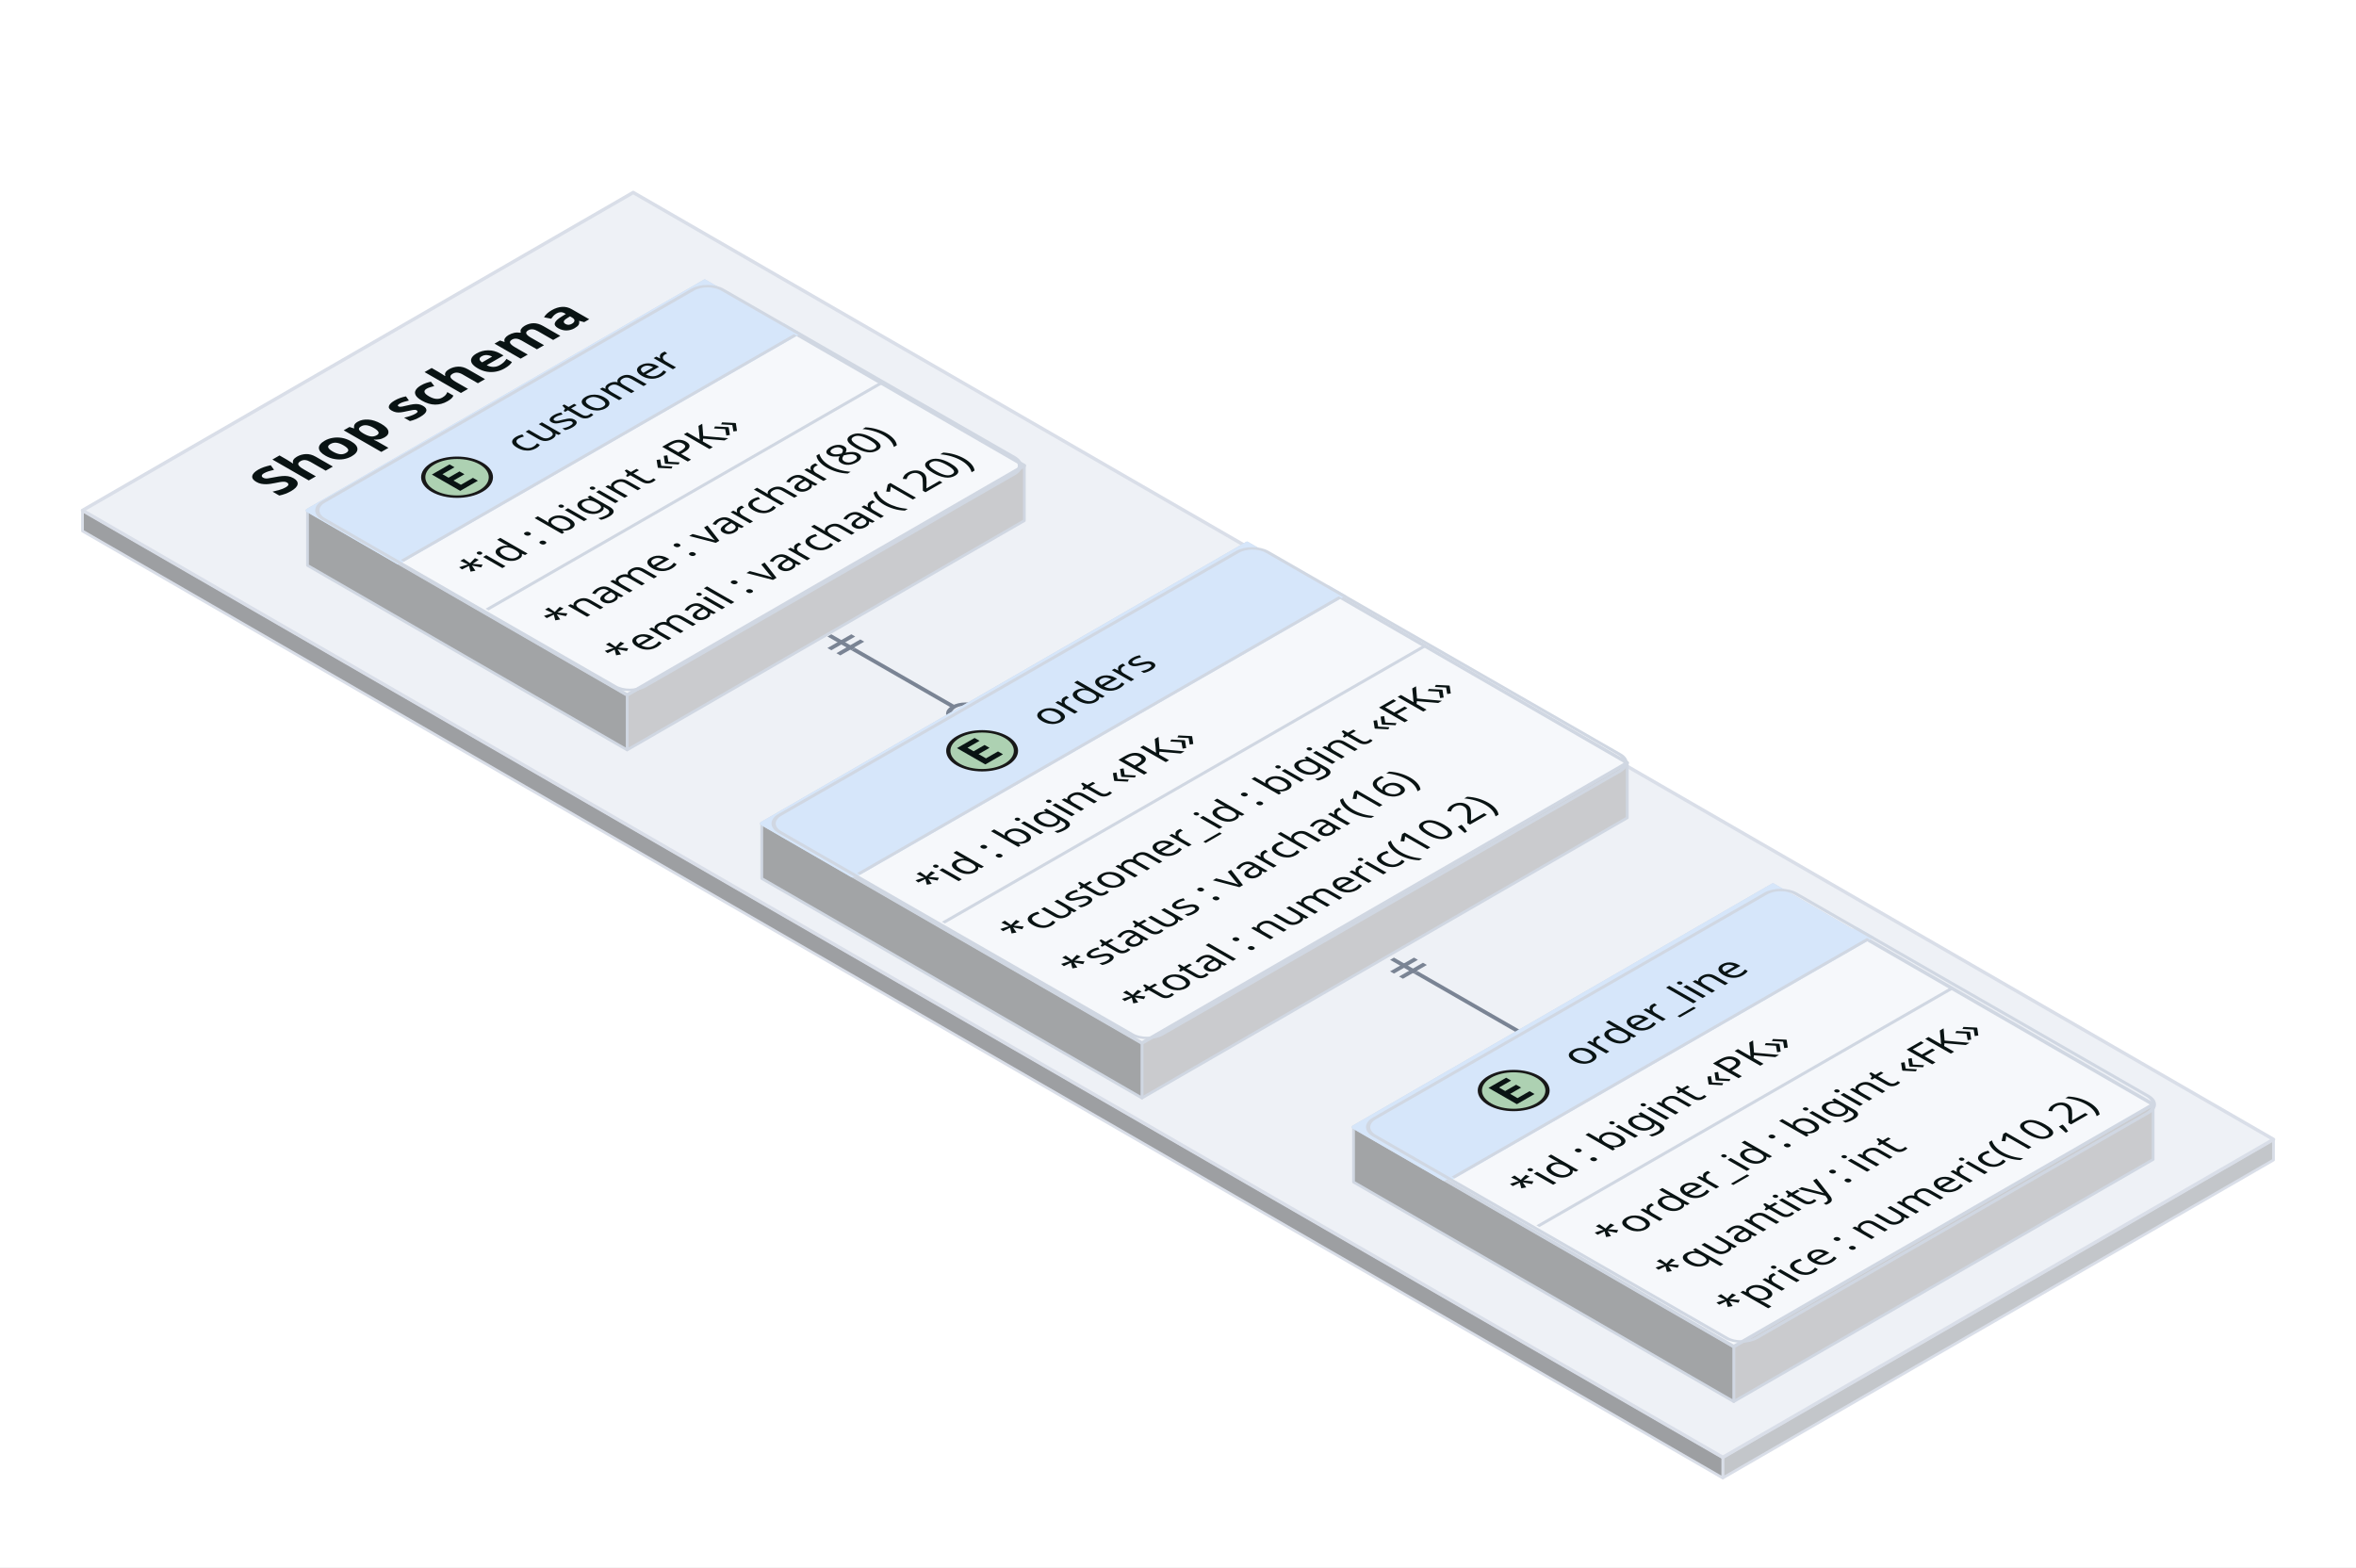
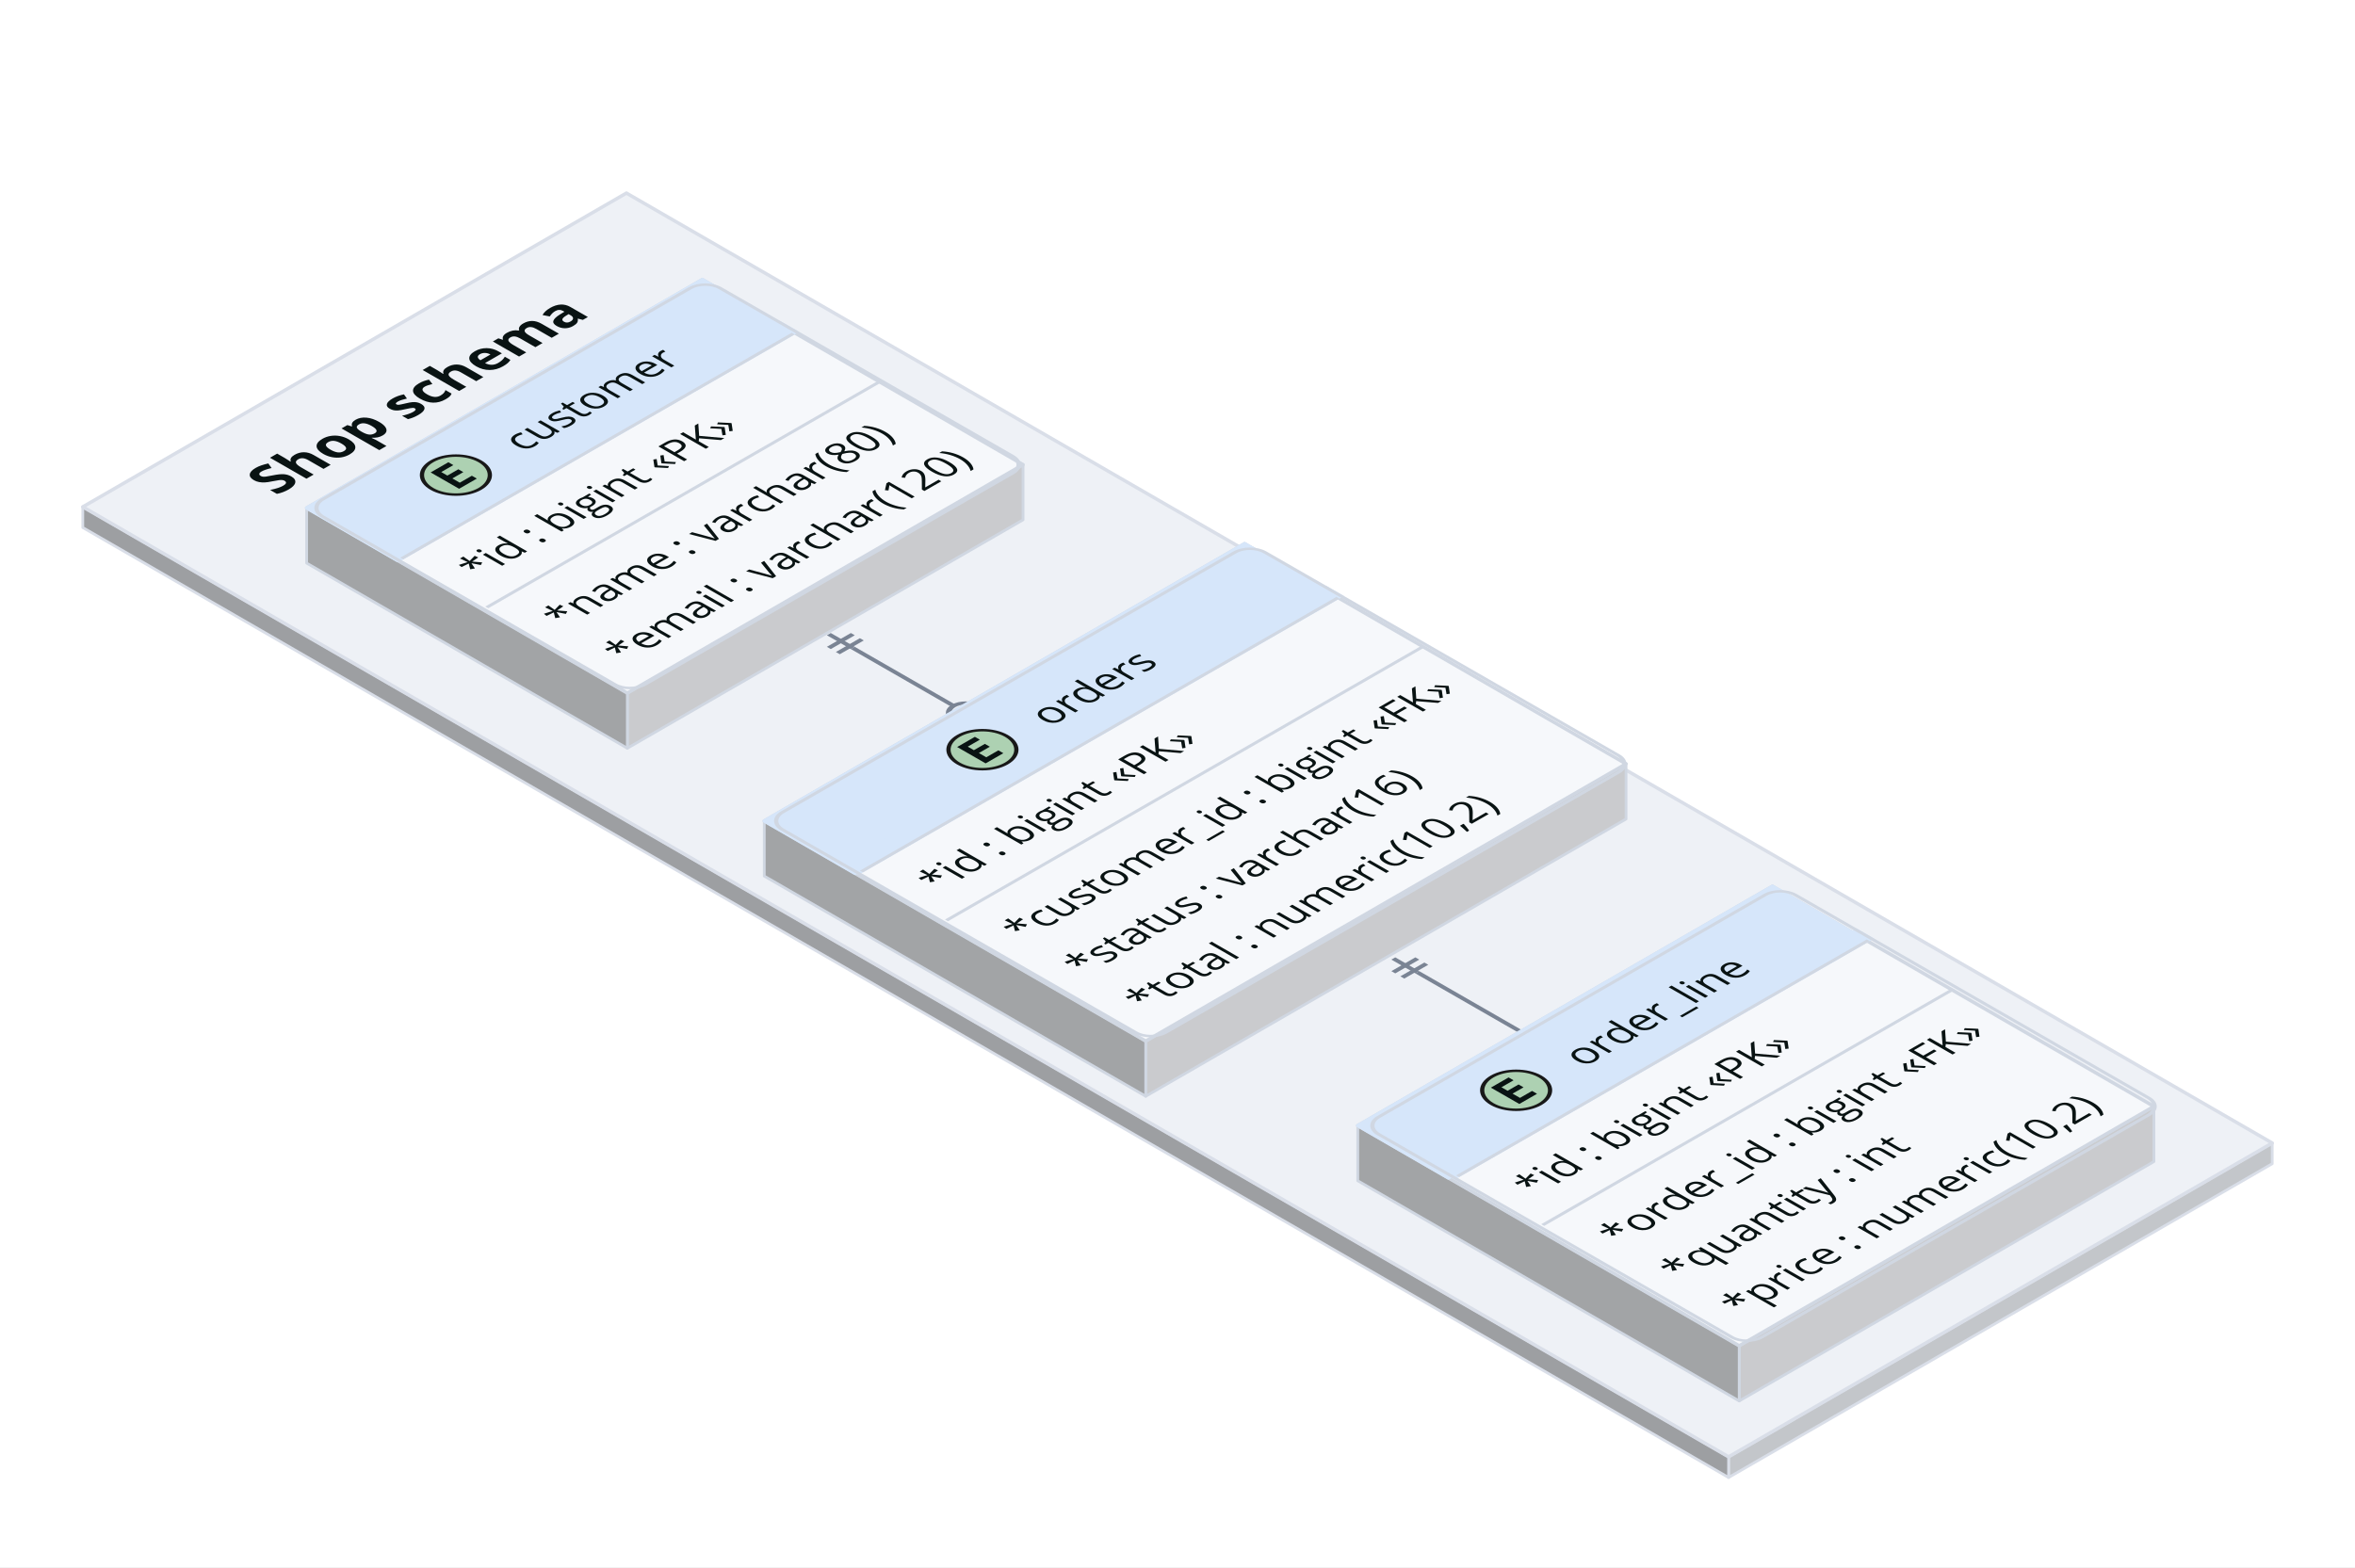
- <svg xmlns="http://www.w3.org/2000/svg" viewBox="-24 -148.5 685.39 456" width="685.39" height="456">
-   <rect x="-24" y="-148.5" width="685.39" height="456" fill="#ffffff" />
+ <svg xmlns="http://www.w3.org/2000/svg" viewBox="-24 -147 682.8 454.5" width="682.8" height="454.5">
+   <rect x="-24" y="-147" width="682.8" height="454.5" fill="#ffffff" />
  <g transform="translate(0,6)">
-     <polygon points="637.39,183 477.18,275.5 477.18,269.5 637.39,177" fill="#c3c6ca" stroke="#d9dee8" stroke-width="0.8" stroke-linejoin="round" />
+     <polygon points="634.8,184.5 477.18,275.5 477.18,269.5 634.8,178.5" fill="#c3c6ca" stroke="#d9dee8" stroke-width="0.8" stroke-linejoin="round" />
    <polygon points="477.18,275.5 0,0 0,-6 477.18,269.5" fill="#9d9fa2" stroke="#d9dee8" stroke-width="0.8" stroke-linejoin="round" />
-     <polygon points="0,-6 160.21,-98.5 637.39,177 477.18,269.5" fill="#eef1f6" stroke="#d9dee8" stroke-width="1" stroke-linejoin="round" />
+     <polygon points="0,-6 157.62,-97 634.8,178.5 477.18,269.5" fill="#eef1f6" stroke="#d9dee8" stroke-width="1" stroke-linejoin="round" />
  </g>
  <defs />
  <g transform="translate(0,-0) matrix(0.87 -0.5 0.87 0.5 0 0)">
-     <text x="36.492" y="29.104" fill="#091313" font-size="16" textLength="105.04" font-weight="700" font-family="'Noto Sans'">Shop schema</text>
+     <text x="35.382" y="29.102" fill="#091313" font-size="16" textLength="105.039" font-weight="700" font-family="'Open Sans'">Shop schema</text>
  </g>
  <g transform="translate(0,-0) matrix(0.87 -0.5 0.87 0.5 0 0)">
-     <line x1="84.51" y1="165.232" x2="92.51" y2="165.232" style="stroke:#7A8494;stroke-width:1.3;" />
+     <line x1="83.4" y1="165.229" x2="91.4" y2="165.229" style="stroke:#7A8494;stroke-width:1.3;" />
  </g>
  <g transform="translate(0,-0) matrix(0.87 -0.5 0.87 0.5 0 0)">
-     <line x1="88.51" y1="169.232" x2="88.51" y2="161.232" style="stroke:#7A8494;stroke-width:1.3;" />
+     <line x1="87.4" y1="169.229" x2="87.4" y2="161.229" style="stroke:#7A8494;stroke-width:1.3;" />
  </g>
  <g transform="translate(0,-0) matrix(0.87 -0.5 0.87 0.5 0 0)">
-     <line x1="84.51" y1="168.232" x2="92.51" y2="168.232" style="stroke:#7A8494;stroke-width:1.3;" />
+     <line x1="83.4" y1="168.229" x2="91.4" y2="168.229" style="stroke:#7A8494;stroke-width:1.3;" />
  </g>
  <g transform="translate(0,-0) matrix(0.87 -0.5 0.87 0.5 0 0)">
-     <path d="M88.51,169.232 C88.51,188.012 88.51,183.282 88.51,202.832" style="stroke:#7A8494;stroke-width:1.3;" fill="none" id="customer-orders" codeLine="25" />
+     <path d="M87.4,169.229 C87.4,188.009 87.4,183.279 87.4,202.819" style="stroke:#7A8494;stroke-width:1.3;" fill="none" id="customer-orders" codeLine="25" />
  </g>
  <g transform="translate(0,-0) matrix(0.87 -0.5 0.87 0.5 0 0)">
-     <ellipse cx="88.51" cy="206.832" rx="4" ry="4" fill="none" style="stroke:#7A8494;stroke-width:1.3;" />
+     <ellipse cx="87.4" cy="206.819" rx="4" ry="4" fill="none" style="stroke:#7A8494;stroke-width:1.3;" />
  </g>
  <g transform="translate(0,-0) matrix(0.87 -0.5 0.87 0.5 0 0)">
-     <line x1="88.51" y1="212.832" x2="94.51" y2="220.832" style="stroke:#7A8494;stroke-width:1.3;" />
+     <line x1="87.4" y1="212.819" x2="93.4" y2="220.819" style="stroke:#7A8494;stroke-width:1.3;" />
  </g>
  <g transform="translate(0,-0) matrix(0.87 -0.5 0.87 0.5 0 0)">
-     <line x1="88.51" y1="212.832" x2="82.51" y2="220.832" style="stroke:#7A8494;stroke-width:1.3;" />
+     <line x1="87.4" y1="212.819" x2="81.4" y2="220.819" style="stroke:#7A8494;stroke-width:1.3;" />
  </g>
  <g transform="translate(0,-0) matrix(0.87 -0.5 0.87 0.5 0 0)">
-     <line x1="88.51" y1="212.832" x2="88.51" y2="220.832" style="stroke:#7A8494;stroke-width:1.3;" />
+     <line x1="87.4" y1="212.819" x2="87.4" y2="220.819" style="stroke:#7A8494;stroke-width:1.3;" />
  </g>
  <g transform="translate(0,-0) matrix(0.87 -0.5 0.87 0.5 0 0)">
-     <line x1="84.51" y1="353.372" x2="92.51" y2="353.372" style="stroke:#7A8494;stroke-width:1.3;" />
+     <line x1="83.4" y1="353.349" x2="91.4" y2="353.349" style="stroke:#7A8494;stroke-width:1.3;" />
  </g>
  <g transform="translate(0,-0) matrix(0.87 -0.5 0.87 0.5 0 0)">
-     <line x1="88.51" y1="357.372" x2="88.51" y2="349.372" style="stroke:#7A8494;stroke-width:1.3;" />
+     <line x1="87.4" y1="357.349" x2="87.4" y2="349.349" style="stroke:#7A8494;stroke-width:1.3;" />
  </g>
  <g transform="translate(0,-0) matrix(0.87 -0.5 0.87 0.5 0 0)">
-     <line x1="84.51" y1="356.372" x2="92.51" y2="356.372" style="stroke:#7A8494;stroke-width:1.3;" />
+     <line x1="83.4" y1="356.349" x2="91.4" y2="356.349" style="stroke:#7A8494;stroke-width:1.3;" />
  </g>
  <g transform="translate(0,-0) matrix(0.87 -0.5 0.87 0.5 0 0)">
-     <line x1="92.51" y1="398.492" x2="84.51" y2="398.492" style="stroke:#7A8494;stroke-width:1.3;" />
+     <line x1="91.4" y1="398.469" x2="83.4" y2="398.469" style="stroke:#7A8494;stroke-width:1.3;" />
  </g>
  <g transform="translate(0,-0) matrix(0.87 -0.5 0.87 0.5 0 0)">
-     <path d="M88.51,357.372 C88.51,376.472 88.51,381.392 88.51,400.492" style="stroke:#7A8494;stroke-width:1.3;" fill="none" id="orders-line" codeLine="26" />
+     <path d="M87.4,357.349 C87.4,376.459 87.4,381.379 87.4,400.469" style="stroke:#7A8494;stroke-width:1.3;" fill="none" id="orders-line" codeLine="26" />
  </g>
  <g transform="translate(0,-0) matrix(0.87 -0.5 0.87 0.5 0 0)">
-     <line x1="88.51" y1="400.492" x2="94.51" y2="408.492" style="stroke:#7A8494;stroke-width:1.3;" />
+     <line x1="87.4" y1="400.469" x2="93.4" y2="408.469" style="stroke:#7A8494;stroke-width:1.3;" />
  </g>
  <g transform="translate(0,-0) matrix(0.87 -0.5 0.87 0.5 0 0)">
-     <line x1="88.51" y1="400.492" x2="82.51" y2="408.492" style="stroke:#7A8494;stroke-width:1.3;" />
+     <line x1="87.4" y1="400.469" x2="81.4" y2="408.469" style="stroke:#7A8494;stroke-width:1.3;" />
  </g>
  <g transform="translate(0,-0) matrix(0.87 -0.5 0.87 0.5 0 0)">
-     <line x1="88.51" y1="400.492" x2="88.51" y2="408.492" style="stroke:#7A8494;stroke-width:1.3;" />
+     <line x1="87.4" y1="400.469" x2="87.4" y2="408.469" style="stroke:#7A8494;stroke-width:1.3;" />
  </g>
  <g transform="translate(0,0)">
-     <polygon points="274,2.97 158.45,69.68 158.45,53.68 274,-13.03" fill="#cacbce" stroke="#D0D7E2" stroke-width="0.8" stroke-linejoin="round" />
-     <polygon points="158.45,69.68 65.46,16 65.46,-0 158.45,53.68" fill="#a2a4a6" stroke="#D0D7E2" stroke-width="0.8" stroke-linejoin="round" />
-     <polygon points="65.46,-0 181.01,-66.71 274,-13.03 158.45,53.68" fill="#F6F8FB" stroke="#D0D7E2" stroke-width="1" stroke-linejoin="round" />
+     <polygon points="272.62,3.76 157.89,70 157.89,54 272.62,-12.24" fill="#cacbce" stroke="#D0D7E2" stroke-width="0.8" stroke-linejoin="round" />
+     <polygon points="157.89,70 64.91,16.31 64.91,0.31 157.89,54" fill="#a2a4a6" stroke="#D0D7E2" stroke-width="0.8" stroke-linejoin="round" />
+     <polygon points="64.91,0.31 179.64,-65.92 272.62,-12.24 157.89,54" fill="#F6F8FB" stroke="#D0D7E2" stroke-width="1" stroke-linejoin="round" />
  </g>
  <g transform="translate(0,0)">
-     <polygon points="449.4,89.43 308.21,170.95 308.21,154.95 449.4,73.43" fill="#cacbce" stroke="#D0D7E2" stroke-width="0.8" stroke-linejoin="round" />
-     <polygon points="308.21,170.95 197.6,107.09 197.6,91.09 308.21,154.95" fill="#a2a4a6" stroke="#D0D7E2" stroke-width="0.8" stroke-linejoin="round" />
-     <polygon points="197.6,91.09 338.79,9.57 449.4,73.43 308.21,154.95" fill="#F6F8FB" stroke="#D0D7E2" stroke-width="1" stroke-linejoin="round" />
+     <polygon points="447.45,90.53 308.19,170.93 308.19,154.93 447.45,74.53" fill="#cacbce" stroke="#D0D7E2" stroke-width="0.8" stroke-linejoin="round" />
+     <polygon points="308.19,170.93 197.59,107.08 197.59,91.08 308.19,154.93" fill="#a2a4a6" stroke="#D0D7E2" stroke-width="0.8" stroke-linejoin="round" />
+     <polygon points="197.59,91.08 336.85,10.68 447.45,74.53 308.19,154.93" fill="#F6F8FB" stroke="#D0D7E2" stroke-width="1" stroke-linejoin="round" />
  </g>
  <g transform="translate(0,0)">
-     <polygon points="602.38,188.83 480.37,259.27 480.37,243.27 602.38,172.83" fill="#cacbce" stroke="#D0D7E2" stroke-width="0.8" stroke-linejoin="round" />
-     <polygon points="480.37,259.27 369.76,195.41 369.76,179.41 480.37,243.27" fill="#a2a4a6" stroke="#D0D7E2" stroke-width="0.8" stroke-linejoin="round" />
-     <polygon points="369.76,179.41 491.77,108.97 602.38,172.83 480.37,243.27" fill="#F6F8FB" stroke="#D0D7E2" stroke-width="1" stroke-linejoin="round" />
+     <polygon points="600.5,189.88 480.26,259.3 480.26,243.3 600.5,173.88" fill="#cacbce" stroke="#D0D7E2" stroke-width="0.8" stroke-linejoin="round" />
+     <polygon points="480.26,259.3 369.66,195.44 369.66,179.44 480.26,243.3" fill="#a2a4a6" stroke="#D0D7E2" stroke-width="0.8" stroke-linejoin="round" />
+     <polygon points="369.66,179.44 489.9,110.03 600.5,173.88 480.26,243.3" fill="#F6F8FB" stroke="#D0D7E2" stroke-width="1" stroke-linejoin="round" />
  </g>
-   <polygon points="65.46,16 181.01,-50.71 207.29,-35.54 91.74,31.17" fill="#D6E6FA" stroke="#D6E6FA" stroke-width="1" stroke-linejoin="round" transform="translate(0,-16)" />
-   <polygon points="197.6,107.09 338.79,25.57 365.07,40.75 223.88,122.26" fill="#D6E6FA" stroke="#D6E6FA" stroke-width="1" stroke-linejoin="round" transform="translate(0,-16)" />
-   <polygon points="369.76,195.41 491.77,124.97 518.05,140.14 396.04,210.58" fill="#D6E6FA" stroke="#D6E6FA" stroke-width="1" stroke-linejoin="round" transform="translate(0,-16)" />
+   <polygon points="64.91,16.31 179.64,-49.92 205.91,-34.75 91.18,31.49" fill="#D6E6FA" stroke="#D6E6FA" stroke-width="1" stroke-linejoin="round" transform="translate(0,-16)" />
+   <polygon points="197.59,107.08 336.85,26.68 363.13,41.85 223.87,122.25" fill="#D6E6FA" stroke="#D6E6FA" stroke-width="1" stroke-linejoin="round" transform="translate(0,-16)" />
+   <polygon points="369.66,195.44 489.9,126.03 516.17,141.2 395.94,210.62" fill="#D6E6FA" stroke="#D6E6FA" stroke-width="1" stroke-linejoin="round" transform="translate(0,-16)" />
  <g transform="translate(0,-16) matrix(0.87 -0.5 0.87 0.5 0 0)">
-     <rect x="7" y="246.516" width="163.025" height="5" fill="#D6E6FA" style="stroke:#D6E6FA;stroke-width:1;" />
+     <rect x="7" y="246.501" width="160.803" height="5" fill="#D6E6FA" style="stroke:#D6E6FA;stroke-width:1;" />
  </g>
  <g transform="translate(0,-16) matrix(0.87 -0.5 0.87 0.5 0 0)">
-     <rect x="18.07" y="434.236" width="140.885" height="5" fill="#D6E6FA" style="stroke:#D6E6FA;stroke-width:1;" />
+     <rect x="17.98" y="434.211" width="138.836" height="5" fill="#D6E6FA" style="stroke:#D6E6FA;stroke-width:1;" />
  </g>
  <g transform="translate(0,-16) matrix(0.87 -0.5 0.87 0.5 0 0)">
-     <rect x="21.8" y="79.136" width="133.421" height="5" fill="#D6E6FA" style="stroke:#D6E6FA;stroke-width:1;" />
+     <rect x="21.16" y="79.131" width="132.479" height="5" fill="#D6E6FA" style="stroke:#D6E6FA;stroke-width:1;" />
  </g>
  <g transform="translate(0,-16) matrix(0.87 -0.5 0.87 0.5 0 0)">
-     <ellipse cx="56.282" cy="68.964" rx="8" ry="8" fill="#ADD1B2" style="stroke:#181818;stroke-width:1;" />
+     <ellipse cx="55.392" cy="68.96" rx="8" ry="8" fill="#ADD1B2" style="stroke:#181818;stroke-width:1;" />
  </g>
  <g transform="translate(0,-16) matrix(0.87 -0.5 0.87 0.5 0 0)">
-     <ellipse cx="64.478" cy="236.344" rx="8" ry="8" fill="#ADD1B2" style="stroke:#181818;stroke-width:1;" />
+     <ellipse cx="63.488" cy="236.33" rx="8" ry="8" fill="#ADD1B2" style="stroke:#181818;stroke-width:1;" />
  </g>
  <g transform="translate(0,-16) matrix(0.87 -0.5 0.87 0.5 0 0)">
-     <ellipse cx="54.5" cy="424.064" rx="8" ry="8" fill="#ADD1B2" style="stroke:#181818;stroke-width:1;" />
+     <ellipse cx="53.638" cy="424.04" rx="8" ry="8" fill="#ADD1B2" style="stroke:#181818;stroke-width:1;" />
  </g>
  <g transform="translate(0,-16) matrix(0.87 -0.5 0.87 0.5 0 0)">
-     <path d="M56.969,428.564 L51.063,428.564 L51.063,419.08 L56.969,419.08 L56.969,420.736 L52.938,420.736 L52.938,422.783 L56.594,422.783 L56.594,424.439 L52.938,424.439 L52.938,426.908 L56.969,426.908 L56.969,428.564 Z " fill="#091313" />
+     <path d="M57.861,73.46 L51.954,73.46 L51.954,63.976 L57.861,63.976 L57.861,65.632 L53.829,65.632 L53.829,67.679 L57.486,67.679 L57.486,69.335 L53.829,69.335 L53.829,71.804 L57.861,71.804 L57.861,73.46 Z " fill="#091313" />
  </g>
  <g transform="translate(0,-16) matrix(0.87 -0.5 0.87 0.5 0 0)">
-     <path d="M58.751,73.464 L52.845,73.464 L52.845,63.98 L58.751,63.98 L58.751,65.636 L54.72,65.636 L54.72,67.683 L58.376,67.683 L58.376,69.339 L54.72,69.339 L54.72,71.808 L58.751,71.808 L58.751,73.464 Z " fill="#091313" />
+     <path d="M56.107,428.54 L50.201,428.54 L50.201,419.056 L56.107,419.056 L56.107,420.712 L52.076,420.712 L52.076,422.759 L55.732,422.759 L55.732,424.415 L52.076,424.415 L52.076,426.884 L56.107,426.884 L56.107,428.54 Z " fill="#091313" />
  </g>
  <g transform="translate(0,-16) matrix(0.87 -0.5 0.87 0.5 0 0)">
-     <path d="M66.947,240.844 L61.041,240.844 L61.041,231.36 L66.947,231.36 L66.947,233.016 L62.916,233.016 L62.916,235.063 L66.572,235.063 L66.572,236.719 L62.916,236.719 L62.916,239.188 L66.947,239.188 L66.947,240.844 Z " fill="#091313" />
+     <path d="M65.957,240.83 L60.051,240.83 L60.051,231.346 L65.957,231.346 L65.957,233.002 L61.926,233.002 L61.926,235.049 L65.582,235.049 L65.582,236.705 L61.926,236.705 L61.926,239.174 L65.957,239.174 L65.957,240.83 Z " fill="#091313" />
  </g>
  <g transform="translate(0,-16) matrix(0.87 -0.5 0.87 0.5 0 0)">
-     <text x="74.278" y="73.62" fill="#091313" font-size="12" textLength="53.46" font-family="'Noto Sans'">customer</text>
+     <text x="73.332" y="73.615" fill="#091313" font-size="12" textLength="53.074" font-family="'Open Sans'">customer</text>
  </g>
  <g transform="translate(0,-16) matrix(0.87 -0.5 0.87 0.5 0 0)">
-     <line x1="22.8" y1="84.136" x2="154.221" y2="84.136" style="stroke:#D0D7E2;stroke-width:1;" />
+     <line x1="22.16" y1="84.131" x2="152.639" y2="84.131" style="stroke:#D0D7E2;stroke-width:1;" />
  </g>
  <g transform="translate(0,-16) matrix(0.87 -0.5 0.87 0.5 0 0)">
-     <text x="29.8" y="102.964" fill="#091313" font-size="12" textLength="89.269" font-family="'Noto Sans'">*id : bigint «PK»</text>
+     <text x="29.16" y="102.957" fill="#091313" font-size="12" textLength="87.498" font-family="'Open Sans'">*id : bigint «PK»</text>
  </g>
  <g transform="translate(0,-16) matrix(0.87 -0.5 0.87 0.5 0 0)">
-     <line x1="22.8" y1="112.48" x2="154.221" y2="112.48" style="stroke:#D0D7E2;stroke-width:1;" />
+     <line x1="22.16" y1="112.473" x2="152.639" y2="112.473" style="stroke:#D0D7E2;stroke-width:1;" />
  </g>
  <g transform="translate(0,-16) matrix(0.87 -0.5 0.87 0.5 0 0)">
-     <text x="29.8" y="131.308" fill="#091313" font-size="12" textLength="111.781" font-family="'Noto Sans'">*name : varchar(80)</text>
+     <text x="29.16" y="131.299" fill="#091313" font-size="12" textLength="110.918" font-family="'Open Sans'">*name : varchar(80)</text>
  </g>
  <g transform="translate(0,-16) matrix(0.87 -0.5 0.87 0.5 0 0)">
-     <text x="29.8" y="151.652" fill="#091313" font-size="12" textLength="117.421" font-family="'Noto Sans'">*email : varchar(120)</text>
+     <text x="29.16" y="151.641" fill="#091313" font-size="12" textLength="116.479" font-family="'Open Sans'">*email : varchar(120)</text>
  </g>
  <g transform="translate(0,-16) matrix(0.87 -0.5 0.87 0.5 0 0)">
-     <rect x="21.8" y="53.792" width="133.421" height="107.376" fill="none" style="stroke:#D0D7E2;stroke-width:1;" rx="5" ry="5" />
+     <rect x="21.16" y="53.789" width="132.479" height="107.367" fill="none" style="stroke:#D0D7E2;stroke-width:1;" rx="5" ry="5" />
  </g>
  <g transform="translate(0,-16) matrix(0.87 -0.5 0.87 0.5 0 0)">
-     <text x="82.478" y="241" fill="#091313" font-size="12" textLength="37.068" font-family="'Noto Sans'">orders</text>
+     <text x="81.488" y="240.985" fill="#091313" font-size="12" textLength="36.826" font-family="'Open Sans'">orders</text>
  </g>
  <g transform="translate(0,-16) matrix(0.87 -0.5 0.87 0.5 0 0)">
-     <line x1="8" y1="251.516" x2="169.025" y2="251.516" style="stroke:#D0D7E2;stroke-width:1;" />
+     <line x1="8" y1="251.501" x2="166.803" y2="251.501" style="stroke:#D0D7E2;stroke-width:1;" />
  </g>
  <g transform="translate(0,-16) matrix(0.87 -0.5 0.87 0.5 0 0)">
-     <text x="15" y="270.344" fill="#091313" font-size="12" textLength="89.269" font-family="'Noto Sans'">*id : bigint «PK»</text>
+     <text x="15" y="270.327" fill="#091313" font-size="12" textLength="87.498" font-family="'Open Sans'">*id : bigint «PK»</text>
  </g>
  <g transform="translate(0,-16) matrix(0.87 -0.5 0.87 0.5 0 0)">
-     <line x1="8" y1="279.86" x2="169.025" y2="279.86" style="stroke:#D0D7E2;stroke-width:1;" />
+     <line x1="8" y1="279.843" x2="166.803" y2="279.843" style="stroke:#D0D7E2;stroke-width:1;" />
  </g>
  <g transform="translate(0,-16) matrix(0.87 -0.5 0.87 0.5 0 0)">
-     <text x="15" y="298.688" fill="#091313" font-size="12" textLength="147.025" font-family="'Noto Sans'">*customer_id : bigint «FK»</text>
+     <text x="15" y="298.669" fill="#091313" font-size="12" textLength="144.803" font-family="'Open Sans'">*customer_id : bigint «FK»</text>
  </g>
  <g transform="translate(0,-16) matrix(0.87 -0.5 0.87 0.5 0 0)">
-     <text x="15" y="319.032" fill="#091313" font-size="12" textLength="113.953" font-family="'Noto Sans'">*status : varchar(16)</text>
+     <text x="15" y="319.011" fill="#091313" font-size="12" textLength="113.063" font-family="'Open Sans'">*status : varchar(16)</text>
  </g>
  <g transform="translate(0,-16) matrix(0.87 -0.5 0.87 0.5 0 0)">
-     <text x="15" y="339.377" fill="#091313" font-size="12" textLength="119.461" font-family="'Noto Sans'">*total : numeric(10,2)</text>
+     <text x="15" y="339.352" fill="#091313" font-size="12" textLength="118.482" font-family="'Open Sans'">*total : numeric(10,2)</text>
  </g>
  <g transform="translate(0,-16) matrix(0.87 -0.5 0.87 0.5 0 0)">
-     <rect x="7" y="221.172" width="163.025" height="127.721" fill="none" style="stroke:#D0D7E2;stroke-width:1;" rx="5" ry="5" />
+     <rect x="7" y="221.159" width="160.803" height="127.709" fill="none" style="stroke:#D0D7E2;stroke-width:1;" rx="5" ry="5" />
  </g>
  <g transform="translate(0,-16) matrix(0.87 -0.5 0.87 0.5 0 0)">
-     <text x="72.5" y="428.72" fill="#091313" font-size="12" textLength="57.024" font-family="'Noto Sans'">order_line</text>
+     <text x="71.638" y="428.695" fill="#091313" font-size="12" textLength="56.52" font-family="'Open Sans'">order_line</text>
  </g>
  <g transform="translate(0,-16) matrix(0.87 -0.5 0.87 0.5 0 0)">
-     <line x1="19.07" y1="439.236" x2="157.955" y2="439.236" style="stroke:#D0D7E2;stroke-width:1;" />
+     <line x1="18.98" y1="439.211" x2="155.816" y2="439.211" style="stroke:#D0D7E2;stroke-width:1;" />
  </g>
  <g transform="translate(0,-16) matrix(0.87 -0.5 0.87 0.5 0 0)">
-     <text x="26.07" y="458.064" fill="#091313" font-size="12" textLength="89.269" font-family="'Noto Sans'">*id : bigint «PK»</text>
+     <text x="25.98" y="458.037" fill="#091313" font-size="12" textLength="87.498" font-family="'Open Sans'">*id : bigint «PK»</text>
  </g>
  <g transform="translate(0,-16) matrix(0.87 -0.5 0.87 0.5 0 0)">
-     <line x1="19.07" y1="467.58" x2="157.955" y2="467.58" style="stroke:#D0D7E2;stroke-width:1;" />
+     <line x1="18.98" y1="467.553" x2="155.816" y2="467.553" style="stroke:#D0D7E2;stroke-width:1;" />
  </g>
  <g transform="translate(0,-16) matrix(0.87 -0.5 0.87 0.5 0 0)">
-     <text x="26.07" y="486.408" fill="#091313" font-size="12" textLength="124.885" font-family="'Noto Sans'">*order_id : bigint «FK»</text>
+     <text x="25.98" y="486.379" fill="#091313" font-size="12" textLength="122.836" font-family="'Open Sans'">*order_id : bigint «FK»</text>
  </g>
  <g transform="translate(0,-16) matrix(0.87 -0.5 0.87 0.5 0 0)">
-     <text x="26.07" y="506.752" fill="#091313" font-size="12" textLength="77.737" font-family="'Noto Sans'">*quantity : int</text>
+     <text x="25.98" y="506.721" fill="#091313" font-size="12" textLength="76.986" font-family="'Open Sans'">*quantity : int</text>
  </g>
  <g transform="translate(0,-16) matrix(0.87 -0.5 0.87 0.5 0 0)">
-     <text x="26.07" y="527.097" fill="#091313" font-size="12" textLength="121.669" font-family="'Noto Sans'">*price : numeric(10,2)</text>
+     <text x="25.98" y="527.062" fill="#091313" font-size="12" textLength="120.773" font-family="'Open Sans'">*price : numeric(10,2)</text>
  </g>
  <g transform="translate(0,-16) matrix(0.87 -0.5 0.87 0.5 0 0)">
-     <rect x="18.07" y="408.892" width="140.885" height="127.721" fill="none" style="stroke:#D0D7E2;stroke-width:1;" rx="5" ry="5" />
+     <rect x="17.98" y="408.869" width="138.836" height="127.709" fill="none" style="stroke:#D0D7E2;stroke-width:1;" rx="5" ry="5" />
  </g>
</svg>
